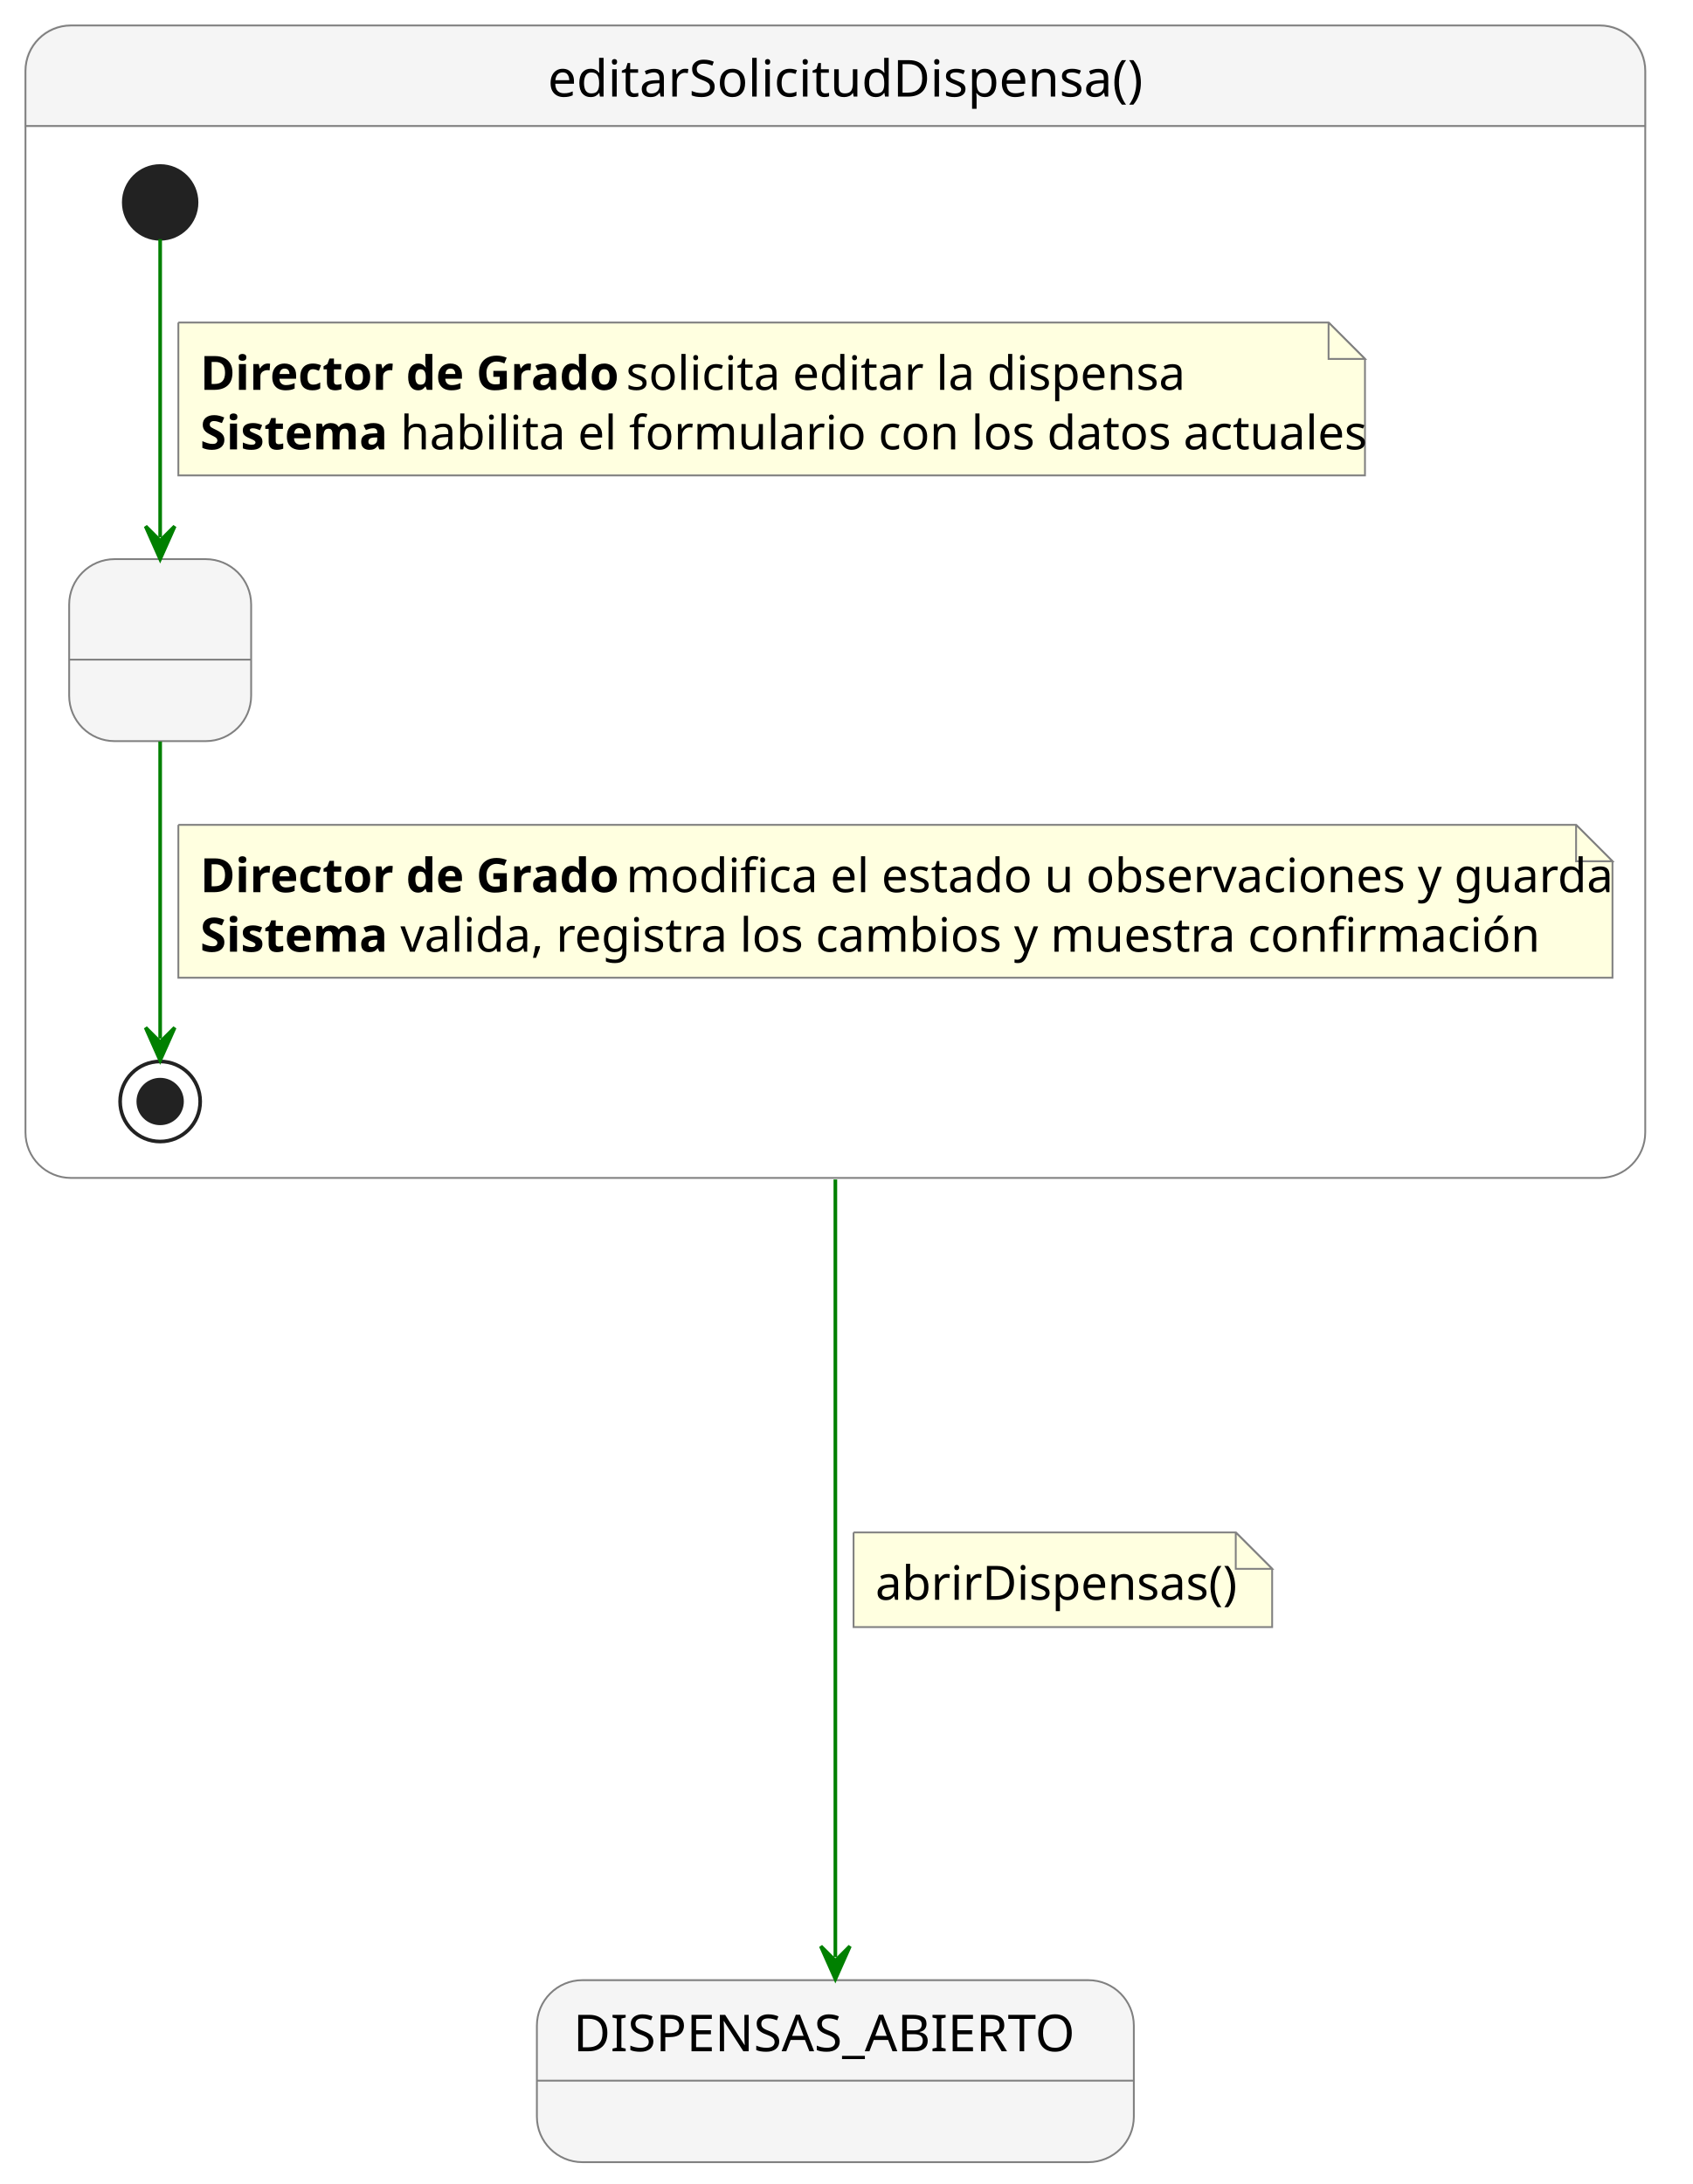
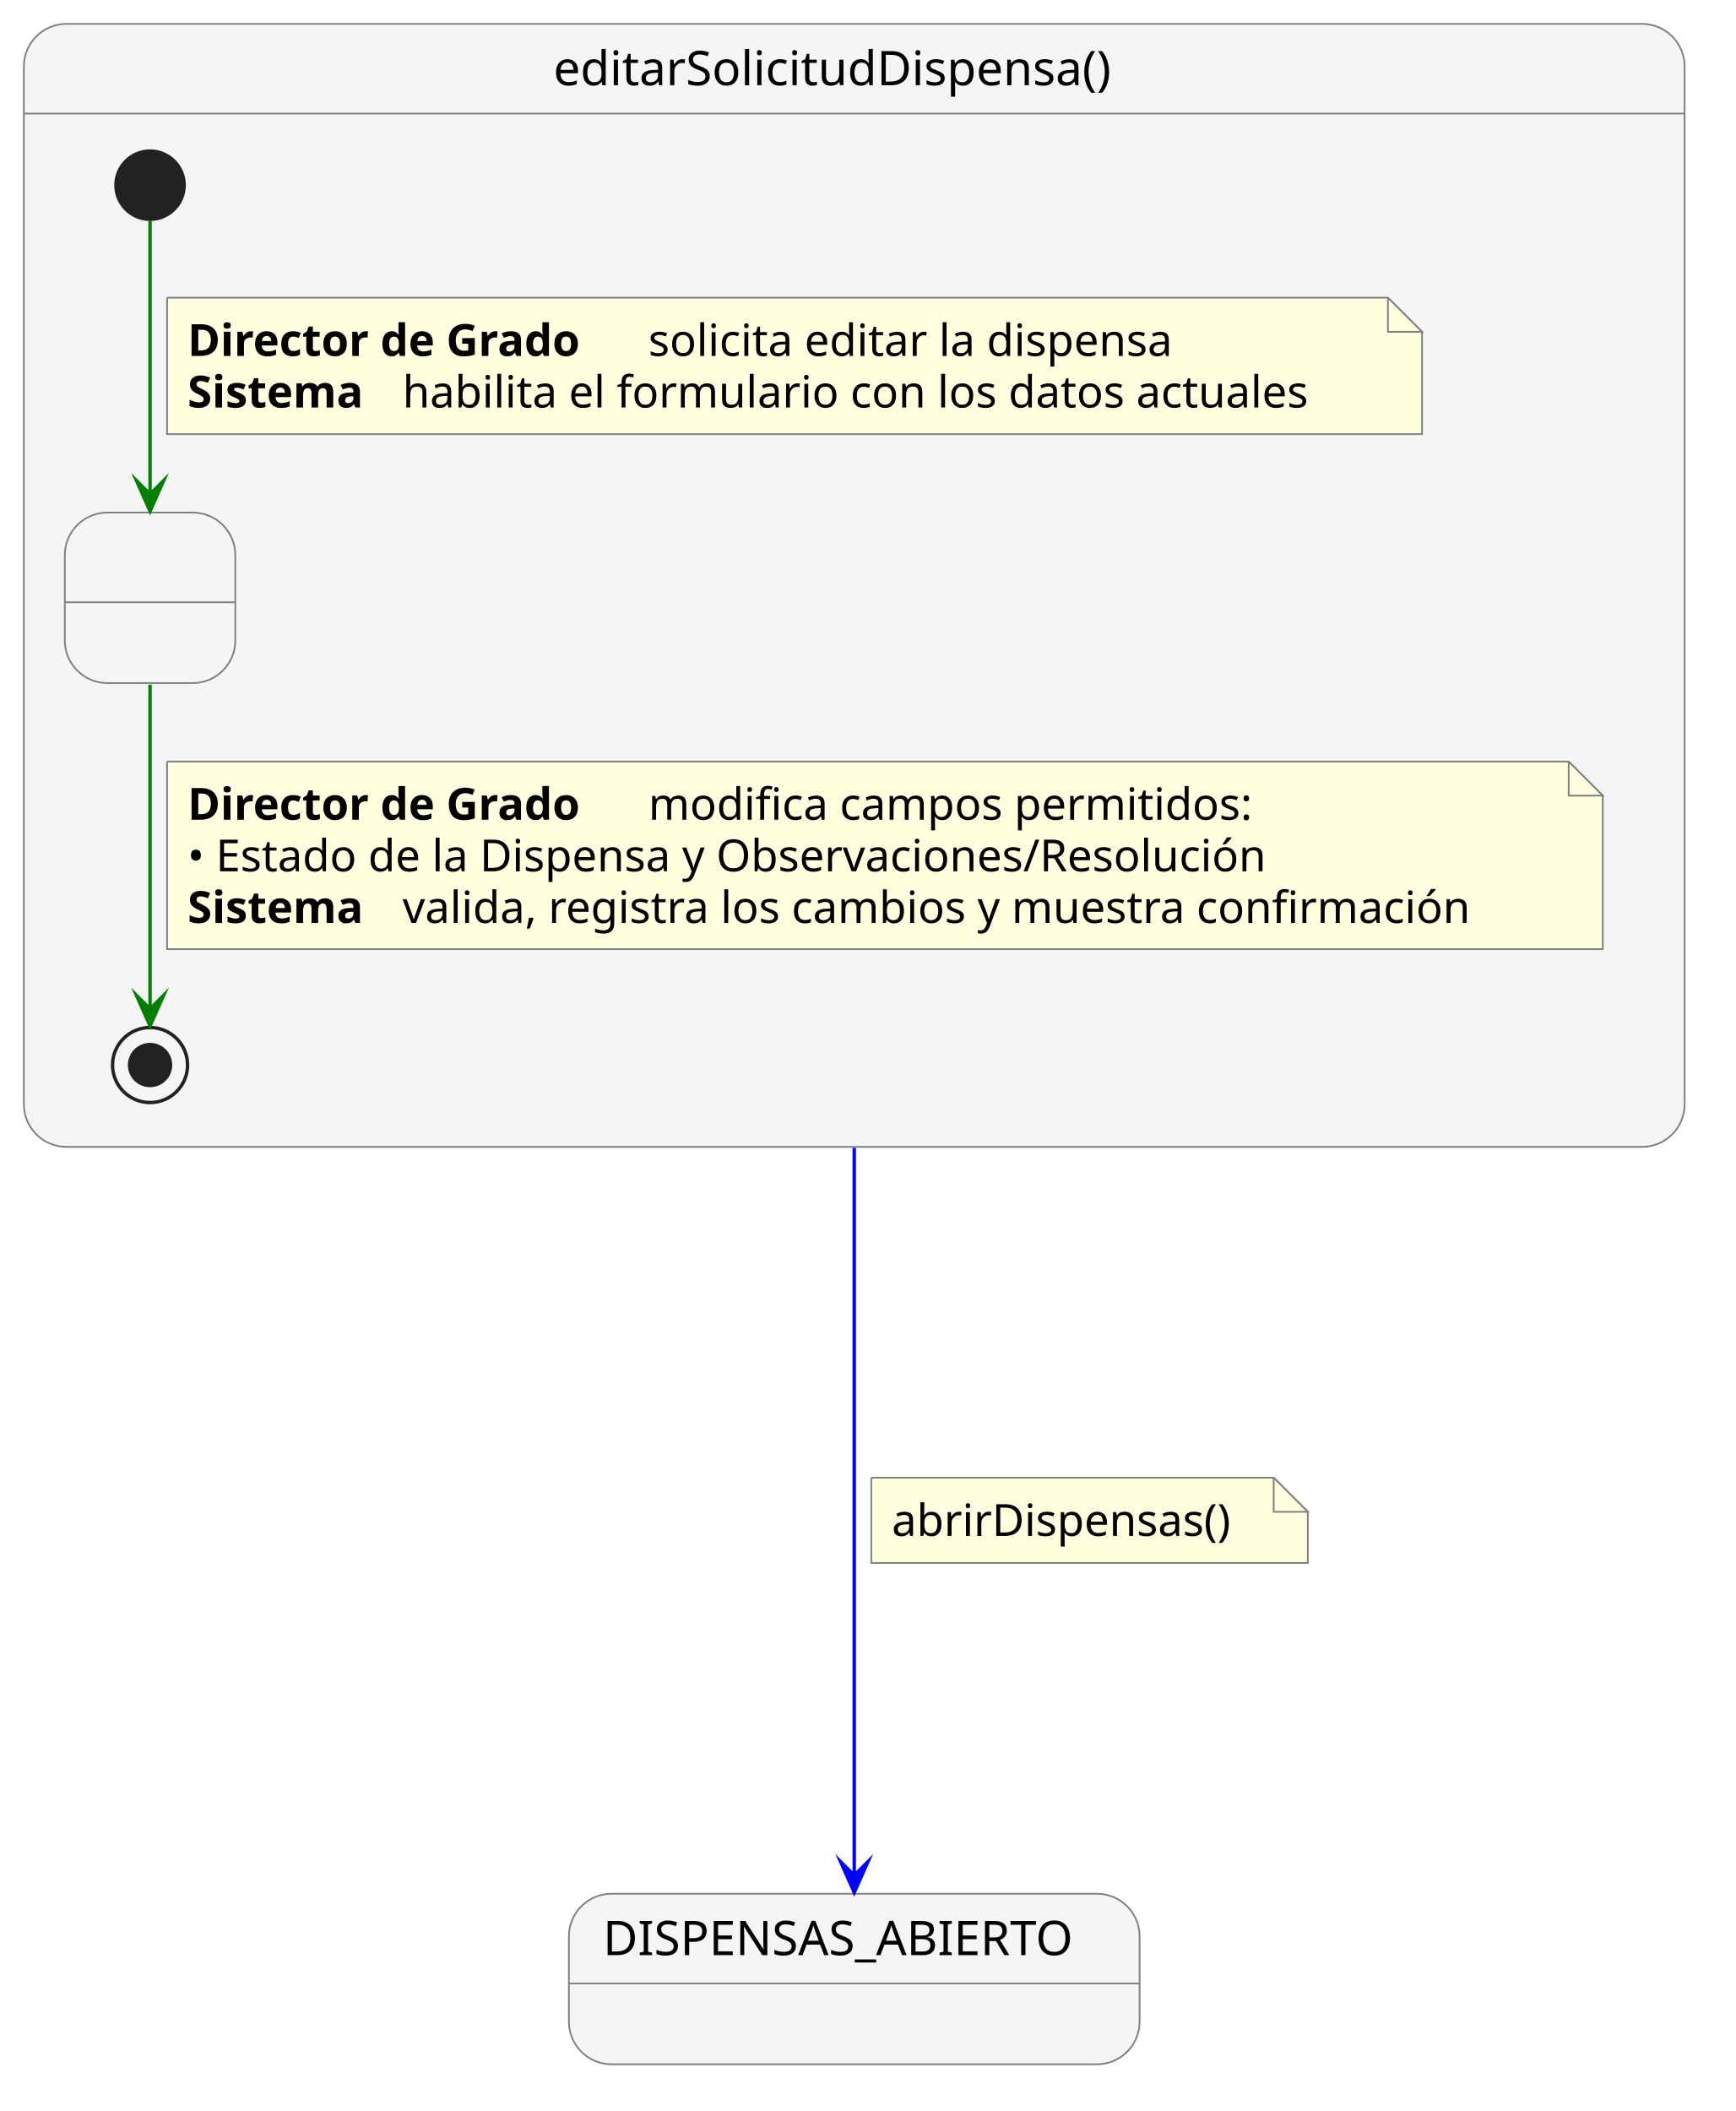
- <svg xmlns="http://www.w3.org/2000/svg" contentStyleType="text/css" height="600px" preserveAspectRatio="none" style="width:465px;height:600px;background:#FFFFFF;" version="1.1" viewBox="0 0 465 600" width="465px" zoomAndPan="magnify">
+ <svg xmlns="http://www.w3.org/2000/svg" version="1.1" data-diagram-type="STATE" style="width:509px;height:619px;background:#FFFFFF;" width="509px" height="619px" viewBox="0 0 509 619" zoomAndPan="magnify" preserveAspectRatio="none" contentStyleType="text/css">
  <defs />
-   <g>
-     <path d="M19.5,7 L439.5,7 A12.5,12.5 0 0 1 452,19.5 L452,34.609 L7,34.609 L7,19.5 A12.5,12.5 0 0 1 19.5,7 " fill="#F5F5F5" style="stroke:#F5F5F5;stroke-width:1.0;" />
-     <rect fill="none" height="316.609" rx="12.5" ry="12.5" style="stroke:#808080;stroke-width:0.5;" width="445" x="7" y="7" />
-     <line style="stroke:#808080;stroke-width:0.5;" x1="7" x2="452" y1="34.609" y2="34.609" />
-     <text fill="#000000" font-family="sans-serif" font-size="14" lengthAdjust="spacing" textLength="158" x="150.5" y="26.533">editarSolicitudDispensa()</text>
-     <g id="editarSolicitud.Paso1">
-       <rect fill="#F5F5F5" height="50" rx="12.5" ry="12.5" style="stroke:#808080;stroke-width:0.5;" width="50" x="19" y="153.609" />
-       <line style="stroke:#808080;stroke-width:0.5;" x1="19" x2="69" y1="181.219" y2="181.219" />
-       <text fill="#000000" font-family="sans-serif" font-size="14" lengthAdjust="spacing" textLength="4" x="42" y="173.143"> </text>
+   <g font-family="sans-serif" lengthAdjust="spacing">
+     <g class="entity" data-qualified-name="editarSolicitud" id="ent0001" data-source-line="9">
+       <path d="M19.5,7 L481.5,7 A12.5,12.5 0 0 1 494,19.5 L494,33.297 L7,33.297 L7,19.5 A12.5,12.5 0 0 1 19.5,7" fill="#F5F5F5" />
+       <path d="M7,33.297 L494,33.297 L494,323.797 A12.5,12.5 0 0 1 481.5,336.297 L19.5,336.297 A12.5,12.5 0 0 1 7,323.797 L7,33.297" fill="#F5F5F5" />
+       <rect x="7" y="7" width="487" height="329.297" fill="none" style="stroke:#808080;stroke-width:0.5;" rx="12.5" ry="12.5" />
+       <line x1="7" y1="33.297" x2="494" y2="33.297" style="stroke:#808080;stroke-width:0.5;" />
+       <text x="162.292" y="24.995" fill="#000" font-size="14" textLength="176.415">editarSolicitudDispensa()</text>
+       <g class="entity" data-qualified-name="editarSolicitud.Paso1" id="ent0002" data-source-line="11">
+         <rect x="19" y="150.297" width="50" height="50" fill="#F5F5F5" style="stroke:#808080;stroke-width:0.5;" rx="12.5" ry="12.5" />
+         <line x1="19" y1="176.594" x2="69" y2="176.594" style="stroke:#808080;stroke-width:0.5;" />
+         <text x="41.775" y="168.292" fill="#000" font-size="14"> </text>
+       </g>
+       <g class="start_entity" data-qualified-name="editarSolicitud..start.editarSolicitud" id="ent0004" data-source-line="13">
+         <ellipse cx="44" cy="54.297" rx="10" ry="10" fill="#222" style="stroke:#222;stroke-width:1;" />
+       </g>
+       <g class="end_entity" data-qualified-name="editarSolicitud..end.editarSolicitud" id="ent0006" data-source-line="19">
+         <ellipse cx="44" cy="312.297" rx="11" ry="11" fill="none" style="stroke:#222;stroke-width:1;" />
+         <ellipse cx="44" cy="312.297" rx="6" ry="6" fill="#222" style="stroke:#222;stroke-width:1;" />
+       </g>
+       <g class="link" data-entity-1="ent0004" data-entity-2="ent0002" id="lnk5" data-source-line="13" data-link-type="dependency">
+         <path d="M44,64.637 C44,82.827 44,118.537 44,144.907" style="stroke:#008000;stroke-width:1;" fill="none" id="*start*editarSolicitud-to-Paso1" />
+         <polygon points="44,149.907,48,140.907,44,144.907,40,140.907,44,149.907" fill="#008000" style="stroke:#008000;stroke-width:1;stroke-linejoin:miter;stroke-miterlimit:10;" />
+         <path d="M49,87.297 L49,127.297 L417,127.297 L417,97.297 L407,87.297 L49,87.297" style="stroke:#808080;stroke-width:0.5;" fill="#FFFFE0" />
+         <path d="M407,87.297 L407,97.297 L417,97.297 L407,87.297" style="stroke:#808080;stroke-width:0.5;" fill="#FFFFE0" />
+         <text x="55" y="104.364" fill="#000" font-size="13" textLength="131.003" font-weight="700">Director de Grado</text>
+         <text x="190.135" y="104.364" fill="#000" font-size="13" textLength="165.883">solicita editar la dispensa</text>
+         <text x="55" y="119.497" fill="#000" font-size="13" textLength="58.906" font-weight="700">Sistema</text>
+         <text x="118.039" y="119.497" fill="#000" font-size="13" textLength="284.546">habilita el formulario con los datos actuales</text>
+       </g>
+       <g class="link" data-entity-1="ent0002" data-entity-2="ent0006" id="lnk7" data-source-line="19" data-link-type="dependency">
+         <path d="M44,200.747 C44,230.527 44,274.507 44,295.837" style="stroke:#008000;stroke-width:1;" fill="none" id="Paso1-to-*end*editarSolicitud" />
+         <polygon points="44,300.837,48,291.837,44,295.837,40,291.837,44,300.837" fill="#008000" style="stroke:#008000;stroke-width:1;stroke-linejoin:miter;stroke-miterlimit:10;" />
+         <path d="M49,223.297 L49,278.297 L470,278.297 L470,233.297 L460,223.297 L49,223.297" style="stroke:#808080;stroke-width:0.5;" fill="#FFFFE0" />
+         <path d="M460,223.297 L460,233.297 L470,233.297 L460,223.297" style="stroke:#808080;stroke-width:0.5;" fill="#FFFFE0" />
+         <text x="55" y="240.364" fill="#000" font-size="13" textLength="131.003" font-weight="700">Director de Grado</text>
+         <text x="190.135" y="240.364" fill="#000" font-size="13" textLength="188.741">modifica campos permitidos:</text>
+         <text x="55" y="255.497" fill="#000" font-size="13" textLength="342.786">• Estado de la Dispensa y Observaciones/Resolución</text>
+         <text x="55" y="270.629" fill="#000" font-size="13" textLength="58.906" font-weight="700">Sistema</text>
+         <text x="118.039" y="270.629" fill="#000" font-size="13" textLength="337.353">valida, registra los cambios y muestra confirmación</text>
+       </g>
    </g>
-     <ellipse cx="44" cy="55.609" fill="#222222" rx="10" ry="10" style="stroke:#222222;stroke-width:1.0;" />
-     <ellipse cx="44" cy="302.609" fill="none" rx="11" ry="11" style="stroke:#222222;stroke-width:1.0;" />
-     <ellipse cx="44" cy="302.609" fill="#222222" rx="6" ry="6" style="stroke:#222222;stroke-width:1.0;" />
-     <g id="link_*start*editarSolicitud_Paso1">
-       <path d="M44,65.699 C44,84.169 44,120.589 44,147.579 " fill="none" id="*start*editarSolicitud-to-Paso1" style="stroke:#008000;stroke-width:1.0;" />
-       <polygon fill="#008000" points="44,153.579,48,144.579,44,148.579,40,144.579,44,153.579" style="stroke:#008000;stroke-width:1.0;" />
-       <path d="M49,88.609 L49,130.609 L375,130.609 L375,98.609 L365,88.609 L49,88.609 " fill="#FFFFE0" style="stroke:#808080;stroke-width:0.5;" />
-       <path d="M365,88.609 L365,98.609 L375,98.609 L365,88.609 " fill="#FFFFE0" style="stroke:#808080;stroke-width:0.5;" />
-       <text fill="#000000" font-family="sans-serif" font-size="13" font-weight="bold" lengthAdjust="spacing" textLength="113" x="55" y="107.105">Director de Grado</text>
-       <text fill="#000000" font-family="sans-serif" font-size="13" lengthAdjust="spacing" textLength="147" x="172" y="107.105">solicita editar la dispensa</text>
-       <text fill="#000000" font-family="sans-serif" font-size="13" font-weight="bold" lengthAdjust="spacing" textLength="51" x="55" y="123.456">Sistema</text>
-       <text fill="#000000" font-family="sans-serif" font-size="13" lengthAdjust="spacing" textLength="250" x="110" y="123.456">habilita el formulario con los datos actuales</text>
+     <g class="entity" data-qualified-name="DISPENSAS_ABIERTO" id="ent0003" data-source-line="27">
+       <rect x="166.82" y="555.3" width="167.362" height="50" fill="#F5F5F5" style="stroke:#808080;stroke-width:0.5;" rx="12.5" ry="12.5" />
+       <line x1="166.82" y1="581.597" x2="334.182" y2="581.597" style="stroke:#808080;stroke-width:0.5;" />
+       <text x="176.82" y="573.295" fill="#000" font-size="14" textLength="147.362">DISPENSAS_ABIERTO</text>
    </g>
-     <g id="link_Paso1_*end*editarSolicitud">
-       <path d="M44,203.709 C44,230.379 44,266.109 44,285.309 " fill="none" id="Paso1-to-*end*editarSolicitud" style="stroke:#008000;stroke-width:1.0;" />
-       <polygon fill="#008000" points="44,291.309,48,282.309,44,286.309,40,282.309,44,291.309" style="stroke:#008000;stroke-width:1.0;" />
-       <path d="M49,226.609 L49,268.609 L443,268.609 L443,236.609 L433,226.609 L49,226.609 " fill="#FFFFE0" style="stroke:#808080;stroke-width:0.5;" />
-       <path d="M433,226.609 L433,236.609 L443,236.609 L433,226.609 " fill="#FFFFE0" style="stroke:#808080;stroke-width:0.5;" />
-       <text fill="#000000" font-family="sans-serif" font-size="13" font-weight="bold" lengthAdjust="spacing" textLength="113" x="55" y="245.105">Director de Grado</text>
-       <text fill="#000000" font-family="sans-serif" font-size="13" lengthAdjust="spacing" textLength="256" x="172" y="245.105">modifica el estado u observaciones y guarda</text>
-       <text fill="#000000" font-family="sans-serif" font-size="13" font-weight="bold" lengthAdjust="spacing" textLength="51" x="55" y="261.456">Sistema</text>
-       <text fill="#000000" font-family="sans-serif" font-size="13" lengthAdjust="spacing" textLength="296" x="110" y="261.456">valida, registra los cambios y muestra confirmación</text>
-     </g>
-     <g id="DISPENSAS_ABIERTO">
-       <rect fill="#F5F5F5" height="50" rx="12.5" ry="12.5" style="stroke:#808080;stroke-width:0.5;" width="164" x="147.5" y="544" />
-       <line style="stroke:#808080;stroke-width:0.5;" x1="147.5" x2="311.5" y1="571.609" y2="571.609" />
-       <text fill="#000000" font-family="sans-serif" font-size="14" lengthAdjust="spacing" textLength="144" x="157.5" y="563.533">DISPENSAS_ABIERTO</text>
-     </g>
-     <g id="link_editarSolicitud_DISPENSAS_ABIERTO">
-       <path d="M229.5,324.03 C229.5,407.07 229.5,494.48 229.5,537.68 " fill="none" id="editarSolicitud-to-DISPENSAS_ABIERTO" style="stroke:#008000;stroke-width:1.0;" />
-       <polygon fill="#008000" points="229.5,543.68,233.5,534.68,229.5,538.68,225.5,534.68,229.5,543.68" style="stroke:#008000;stroke-width:1.0;" />
-       <path d="M234.5,421 L234.5,447 L349.5,447 L349.5,431 L339.5,421 L234.5,421 " fill="#FFFFE0" style="stroke:#808080;stroke-width:0.5;" />
-       <path d="M339.5,421 L339.5,431 L349.5,431 L339.5,421 " fill="#FFFFE0" style="stroke:#808080;stroke-width:0.5;" />
-       <text fill="#000000" font-family="sans-serif" font-size="13" lengthAdjust="spacing" textLength="94" x="240.5" y="439.495">abrirDispensas()</text>
+     <g class="link" data-entity-1="ent0001" data-entity-2="ent0003" id="lnk8" data-source-line="29" data-link-type="dependency">
+       <path d="M250.5,336.59 C250.5,419.74 250.5,507.03 250.5,549.92" style="stroke:#00F;stroke-width:1;" fill="none" id="editarSolicitud-to-DISPENSAS_ABIERTO" />
+       <polygon points="250.5,554.92,254.5,545.92,250.5,549.92,246.5,545.92,250.5,554.92" fill="#00F" style="stroke:#00F;stroke-width:1;stroke-linejoin:miter;stroke-miterlimit:10;" />
+       <path d="M255.5,433.3 L255.5,458.3 L383.5,458.3 L383.5,443.3 L373.5,433.3 L255.5,433.3" style="stroke:#808080;stroke-width:0.5;" fill="#FFFFE0" />
+       <path d="M373.5,433.3 L373.5,443.3 L383.5,443.3 L373.5,433.3" style="stroke:#808080;stroke-width:0.5;" fill="#FFFFE0" />
+       <text x="261.5" y="450.367" fill="#000" font-size="13" textLength="107.06">abrirDispensas()</text>
    </g>
  </g>
</svg>
